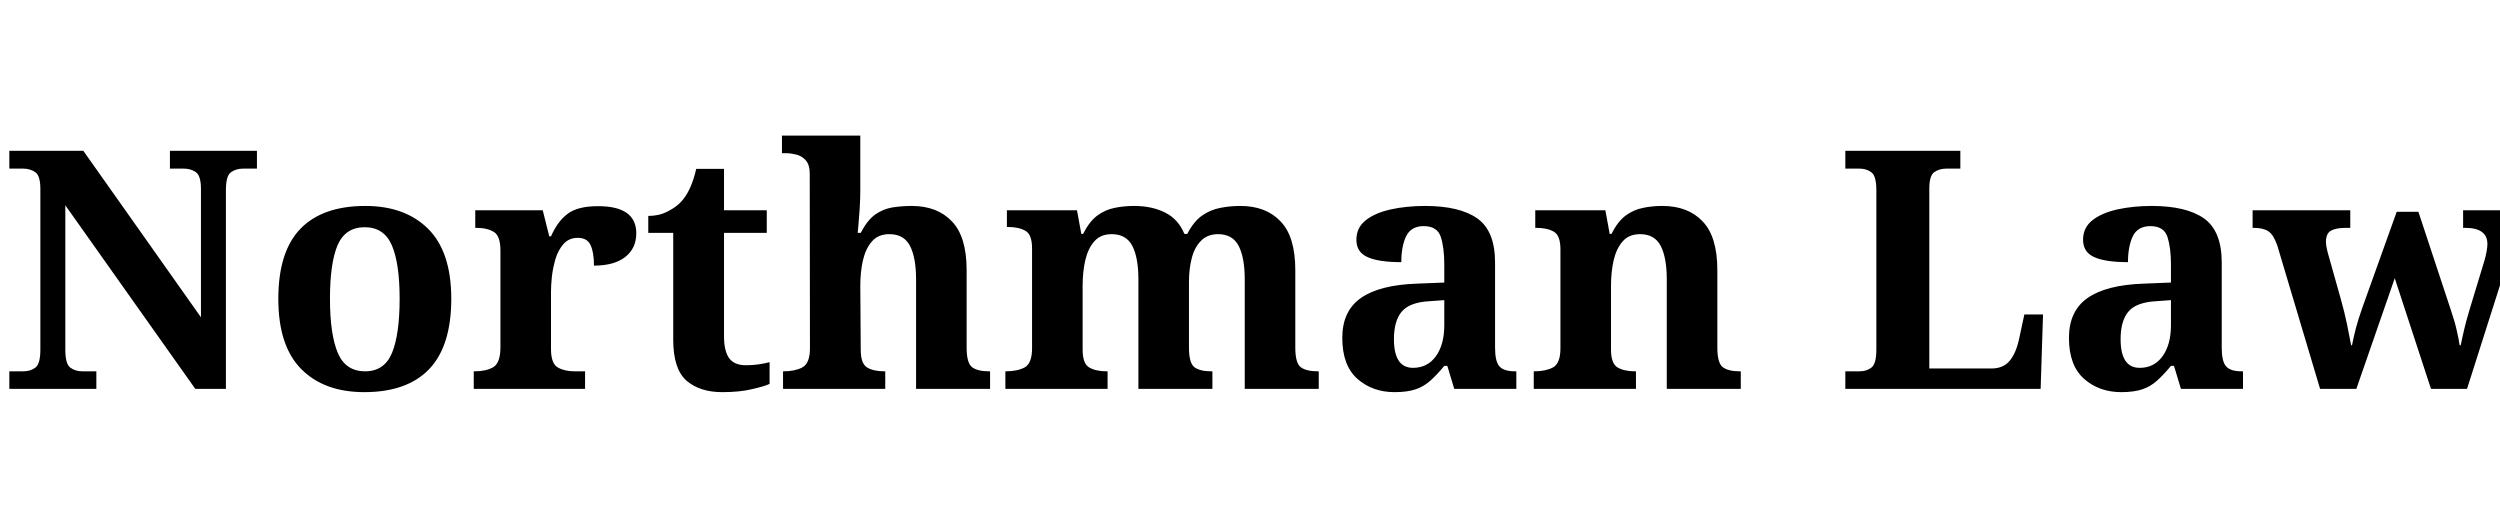
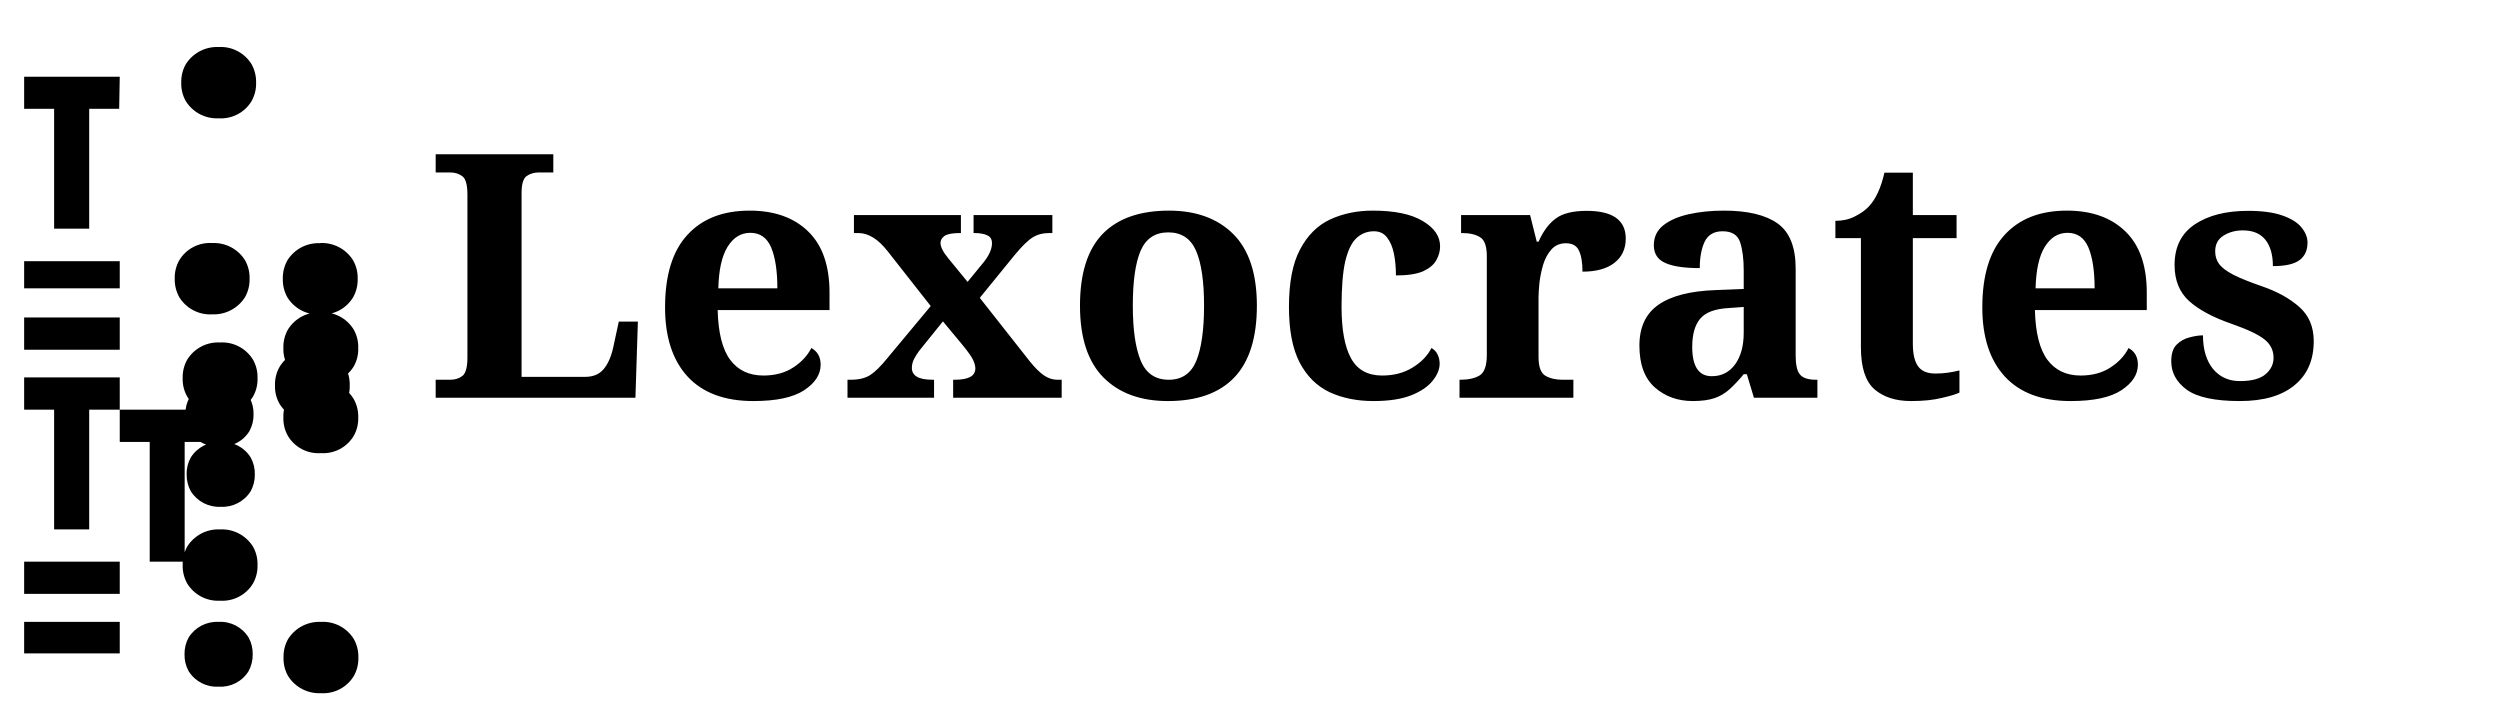
- <svg xmlns="http://www.w3.org/2000/svg" width="180" height="38" viewBox="0 0 180 38" fill="none">
-   <text x="0" y="28" font-family="Playfair Display, serif" font-size="24" font-weight="bold" fill="currentColor">
-     Northman Law
-   </text>
+ <svg xmlns="http://www.w3.org/2000/svg" width="176" height="50" viewBox="0 0 176 50" fill="none">
+   <text x="30" y="28" font-family="Playfair Display, serif" font-size="24" font-weight="bold" fill="currentColor">Lexocrates</text>
+   <path d="M15.39,3.31a2.6,2.6,0,0,0-2.31,1.21,2.52,2.52,0,0,0-.32,1.3,2.48,2.48,0,0,0,.32,1.3,2.58,2.58,0,0,0,2.31,1.21,2.52,2.52,0,0,0,2.32-1.21,2.52,2.52,0,0,0,.32-1.3,2.56,2.56,0,0,0-.32-1.3A2.55,2.55,0,0,0,15.39,3.31Zm-7,4.35H6.28V16.1H3.81V7.66H1.7V5.4H8.43Zm7.06,19.22a2.35,2.35,0,0,0-2.11,1.1,2.39,2.39,0,0,0-.29,1.18,2.35,2.35,0,0,0,.29,1.19,2.32,2.32,0,0,0,2.11,1.09,2.3,2.3,0,0,0,2.11-1.09,2.39,2.39,0,0,0,.29-1.19,2.3,2.3,0,0,0-.29-1.18A2.32,2.32,0,0,0,15.45,26.88ZM8.43,28.84v2.27h2.11v8.43H13V31.11h2.12V28.84Zm13.56-4.22a2.5,2.5,0,0,0-2.31,1.21,2.47,2.47,0,0,0-.32,1.3,2.43,2.43,0,0,0,.32,1.3,2.54,2.54,0,0,0,2.31,1.21,2.5,2.5,0,0,0,2.31-1.21,2.47,2.47,0,0,0,.32-1.3,2.5,2.5,0,0,0-.32-1.3A2.5,2.5,0,0,0,22,24.62Zm-7.05-7.51a2.52,2.52,0,0,0-2.32,1.21,2.52,2.52,0,0,0-.32,1.3,2.56,2.56,0,0,0,.32,1.3,2.55,2.55,0,0,0,2.32,1.21,2.6,2.6,0,0,0,2.31-1.21,2.52,2.52,0,0,0,.32-1.3,2.48,2.48,0,0,0-.32-1.3A2.58,2.58,0,0,0,14.95,17.11ZM1.7,18.39V20.3H8.43V18.39ZM1.7,28.84H3.81v8.43H6.28V28.84H8.43V26.57H1.7Zm20.89-6.85a2.55,2.55,0,0,0-2.32,1.21,2.5,2.5,0,0,0-.32,1.3,2.47,2.47,0,0,0,.32,1.3,2.5,2.5,0,0,0,2.32,1.21,2.54,2.54,0,0,0,2.31-1.21,2.43,2.43,0,0,0,.32-1.3,2.47,2.47,0,0,0-.32-1.3A2.54,2.54,0,0,0,22.59,21.99ZM8.43,24.62V22.35H1.7v2.27Zm7.06,12.65a2.58,2.58,0,0,0-2.31,1.21,2.56,2.56,0,0,0-.32,1.3,2.52,2.52,0,0,0,.32,1.3,2.55,2.55,0,0,0,2.31,1.21,2.52,2.52,0,0,0,2.32-1.21,2.52,2.52,0,0,0,.32-1.3,2.48,2.48,0,0,0-.32-1.3A2.58,2.58,0,0,0,15.49,37.27ZM1.7,39.54v2.27H8.43V39.54Zm20.89-12.66a2.54,2.54,0,0,0-2.32,1.21,2.43,2.43,0,0,0-.32,1.3,2.47,2.47,0,0,0,.32,1.3,2.5,2.5,0,0,0,2.32,1.21,2.5,2.5,0,0,0,2.31-1.21,2.47,2.47,0,0,0,.32-1.3,2.5,2.5,0,0,0-.32-1.3A2.5,2.5,0,0,0,22.59,26.88ZM8.43,43.78V46H1.7V43.78Zm7.06-19.67a2.55,2.55,0,0,0-2.31,1.21,2.5,2.5,0,0,0-.32,1.3,2.47,2.47,0,0,0,.32,1.3,2.5,2.5,0,0,0,2.31,1.21,2.54,2.54,0,0,0,2.32-1.21,2.43,2.43,0,0,0,.32-1.3,2.47,2.47,0,0,0-.32-1.3A2.54,2.54,0,0,0,15.49,24.11Zm7.1,19.67a2.6,2.6,0,0,0-2.31,1.21,2.52,2.52,0,0,0-.32,1.3,2.48,2.48,0,0,0,.32,1.3,2.58,2.58,0,0,0,2.31,1.21,2.52,2.52,0,0,0,2.32-1.21,2.52,2.52,0,0,0,.32-1.3,2.56,2.56,0,0,0-.32-1.3A2.55,2.55,0,0,0,22.59,43.78Zm-7.05-12.66a2.32,2.32,0,0,0-2.11,1.09,2.3,2.3,0,0,0-.29,1.19,2.39,2.39,0,0,0,.29,1.18,2.35,2.35,0,0,0,2.11,1.1,2.35,2.35,0,0,0,2.11-1.1,2.39,2.39,0,0,0,.29-1.18,2.35,2.35,0,0,0-.29-1.19A2.3,2.3,0,0,0,15.54,31.12Zm7-14a2.58,2.58,0,0,0-2.31,1.21,2.56,2.56,0,0,0-.32,1.3,2.52,2.52,0,0,0,.32,1.3,2.55,2.55,0,0,0,2.31,1.21,2.52,2.52,0,0,0,2.32-1.21,2.52,2.52,0,0,0,.32-1.3,2.48,2.48,0,0,0-.32-1.3A2.58,2.58,0,0,0,22.54,17.11ZM15.39,43.78a2.35,2.35,0,0,0-2.11,1.1,2.39,2.39,0,0,0-.29,1.18,2.35,2.35,0,0,0,.29,1.19,2.32,2.32,0,0,0,2.11,1.09,2.3,2.3,0,0,0,2.11-1.09,2.39,2.39,0,0,0,.29-1.19,2.3,2.3,0,0,0-.29-1.18A2.32,2.32,0,0,0,15.39,43.78Z" fill="currentColor" />
</svg>
